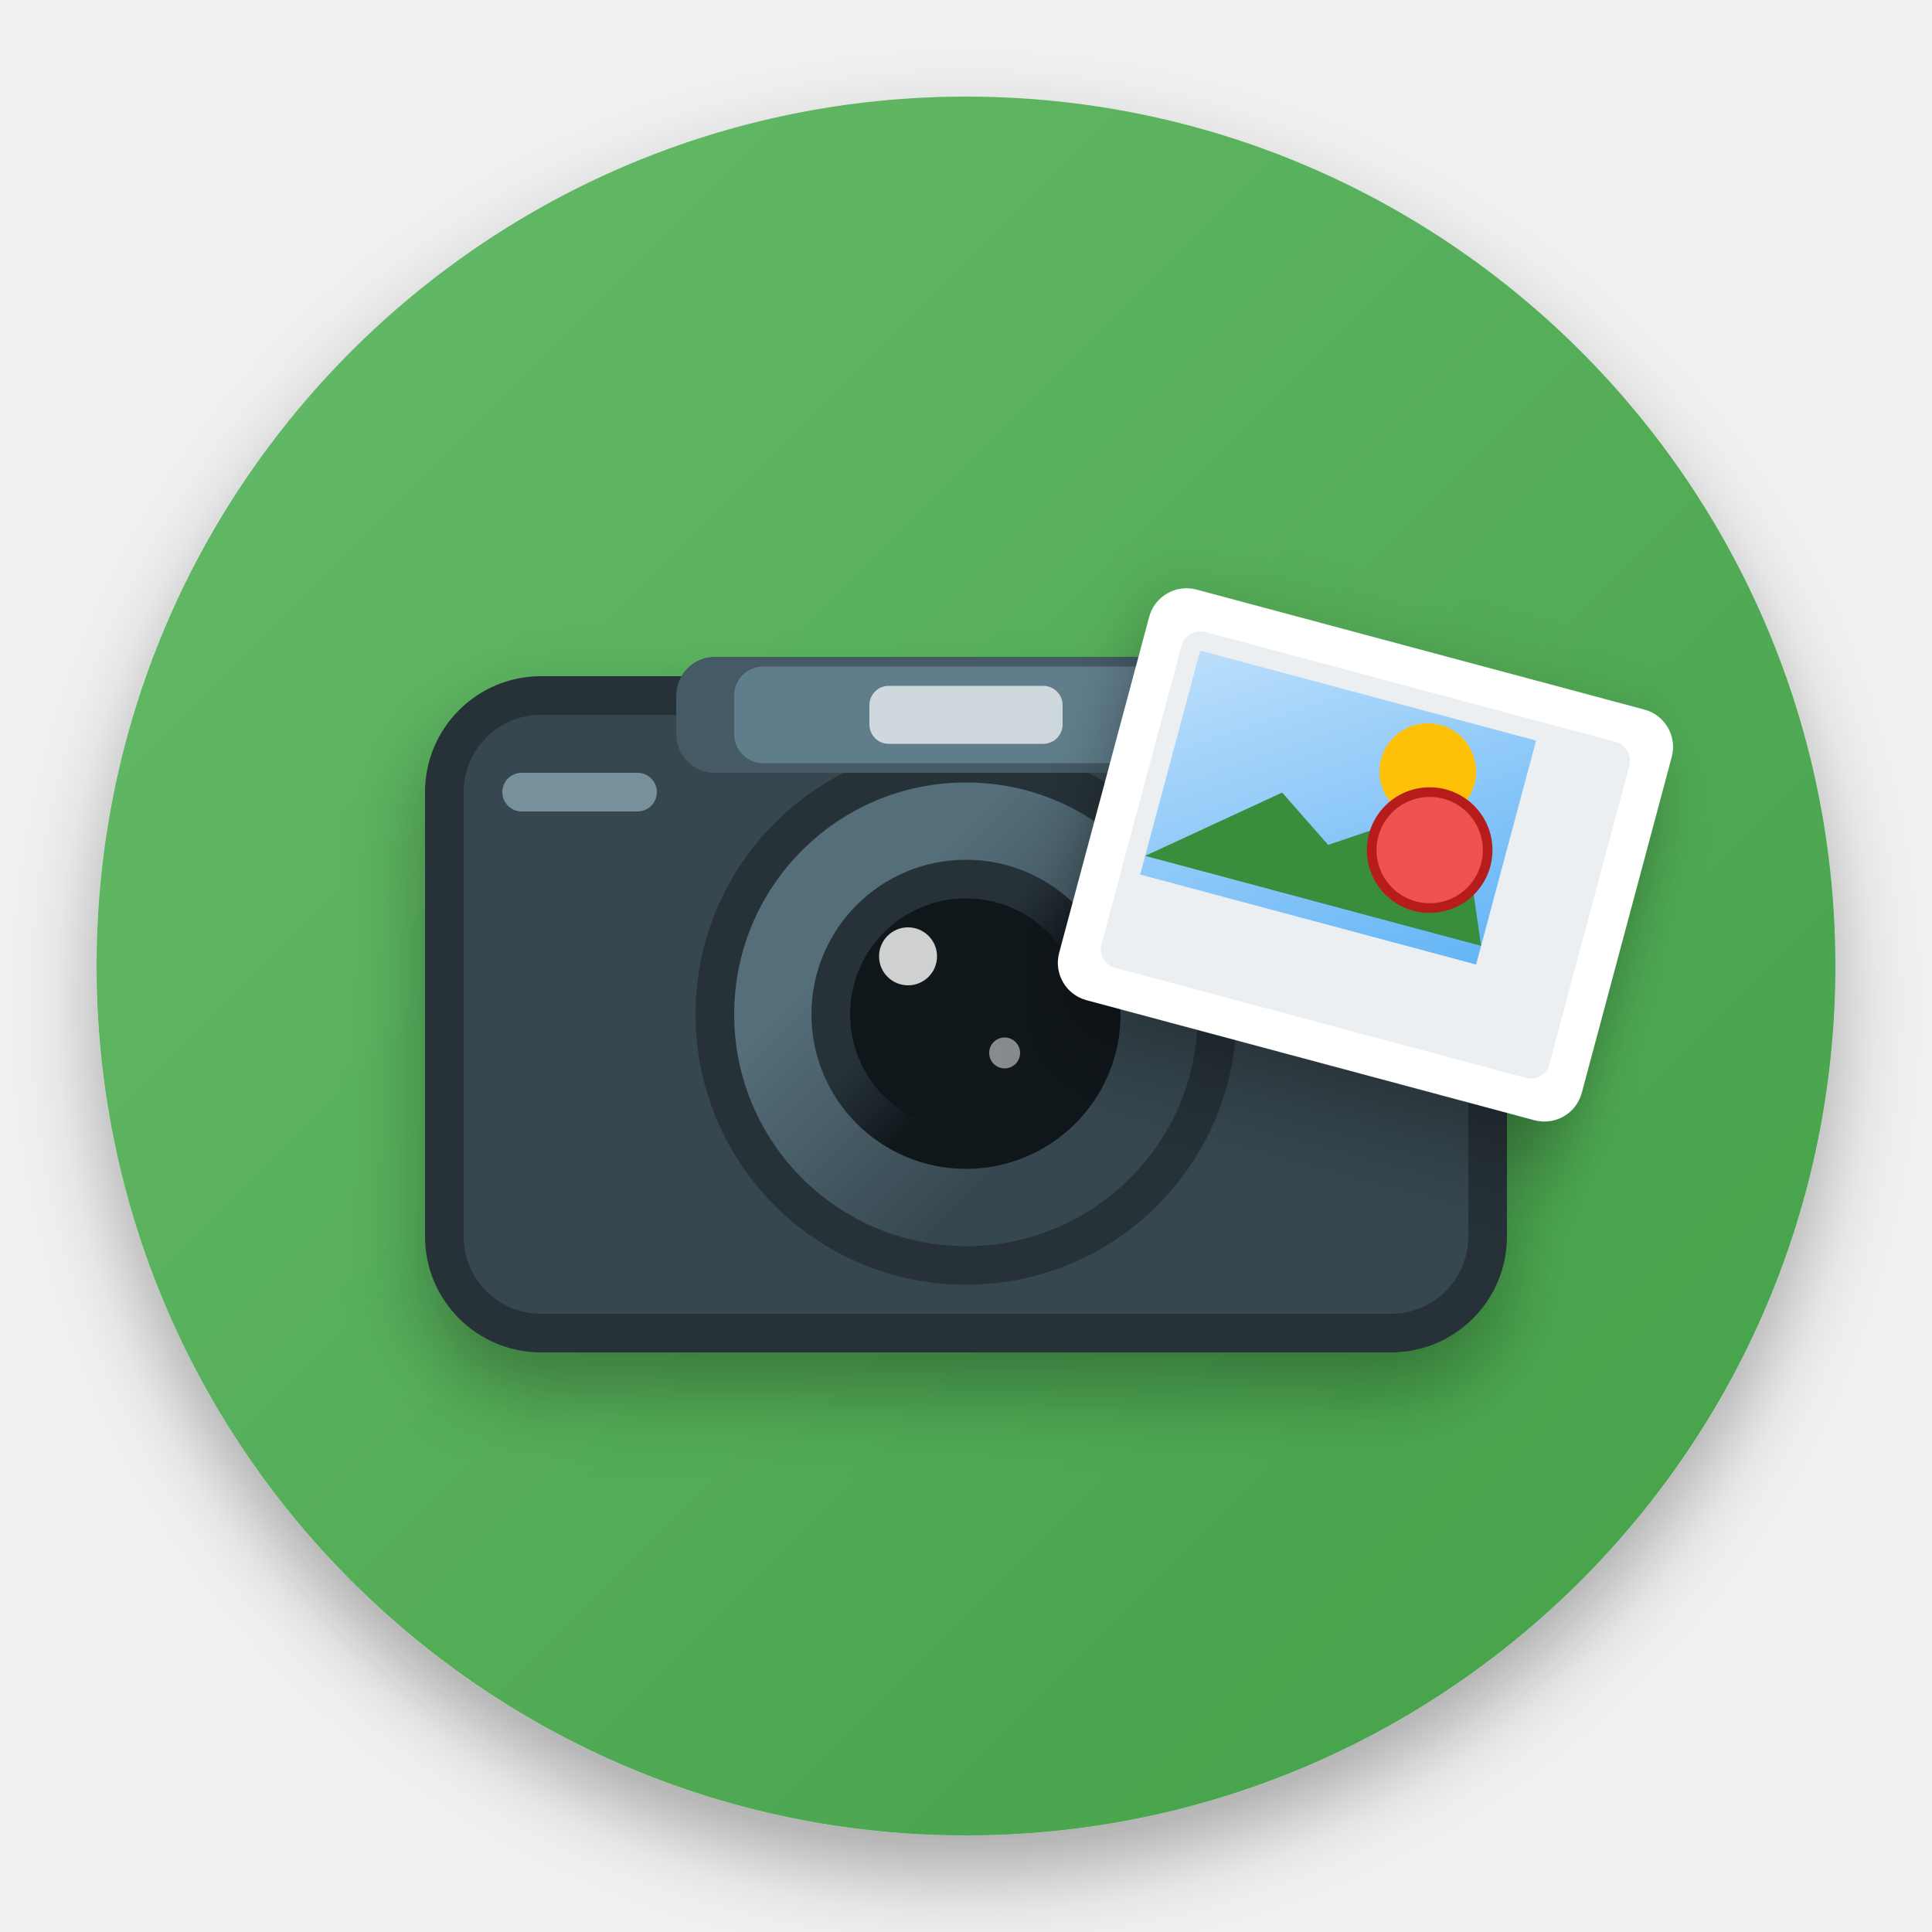
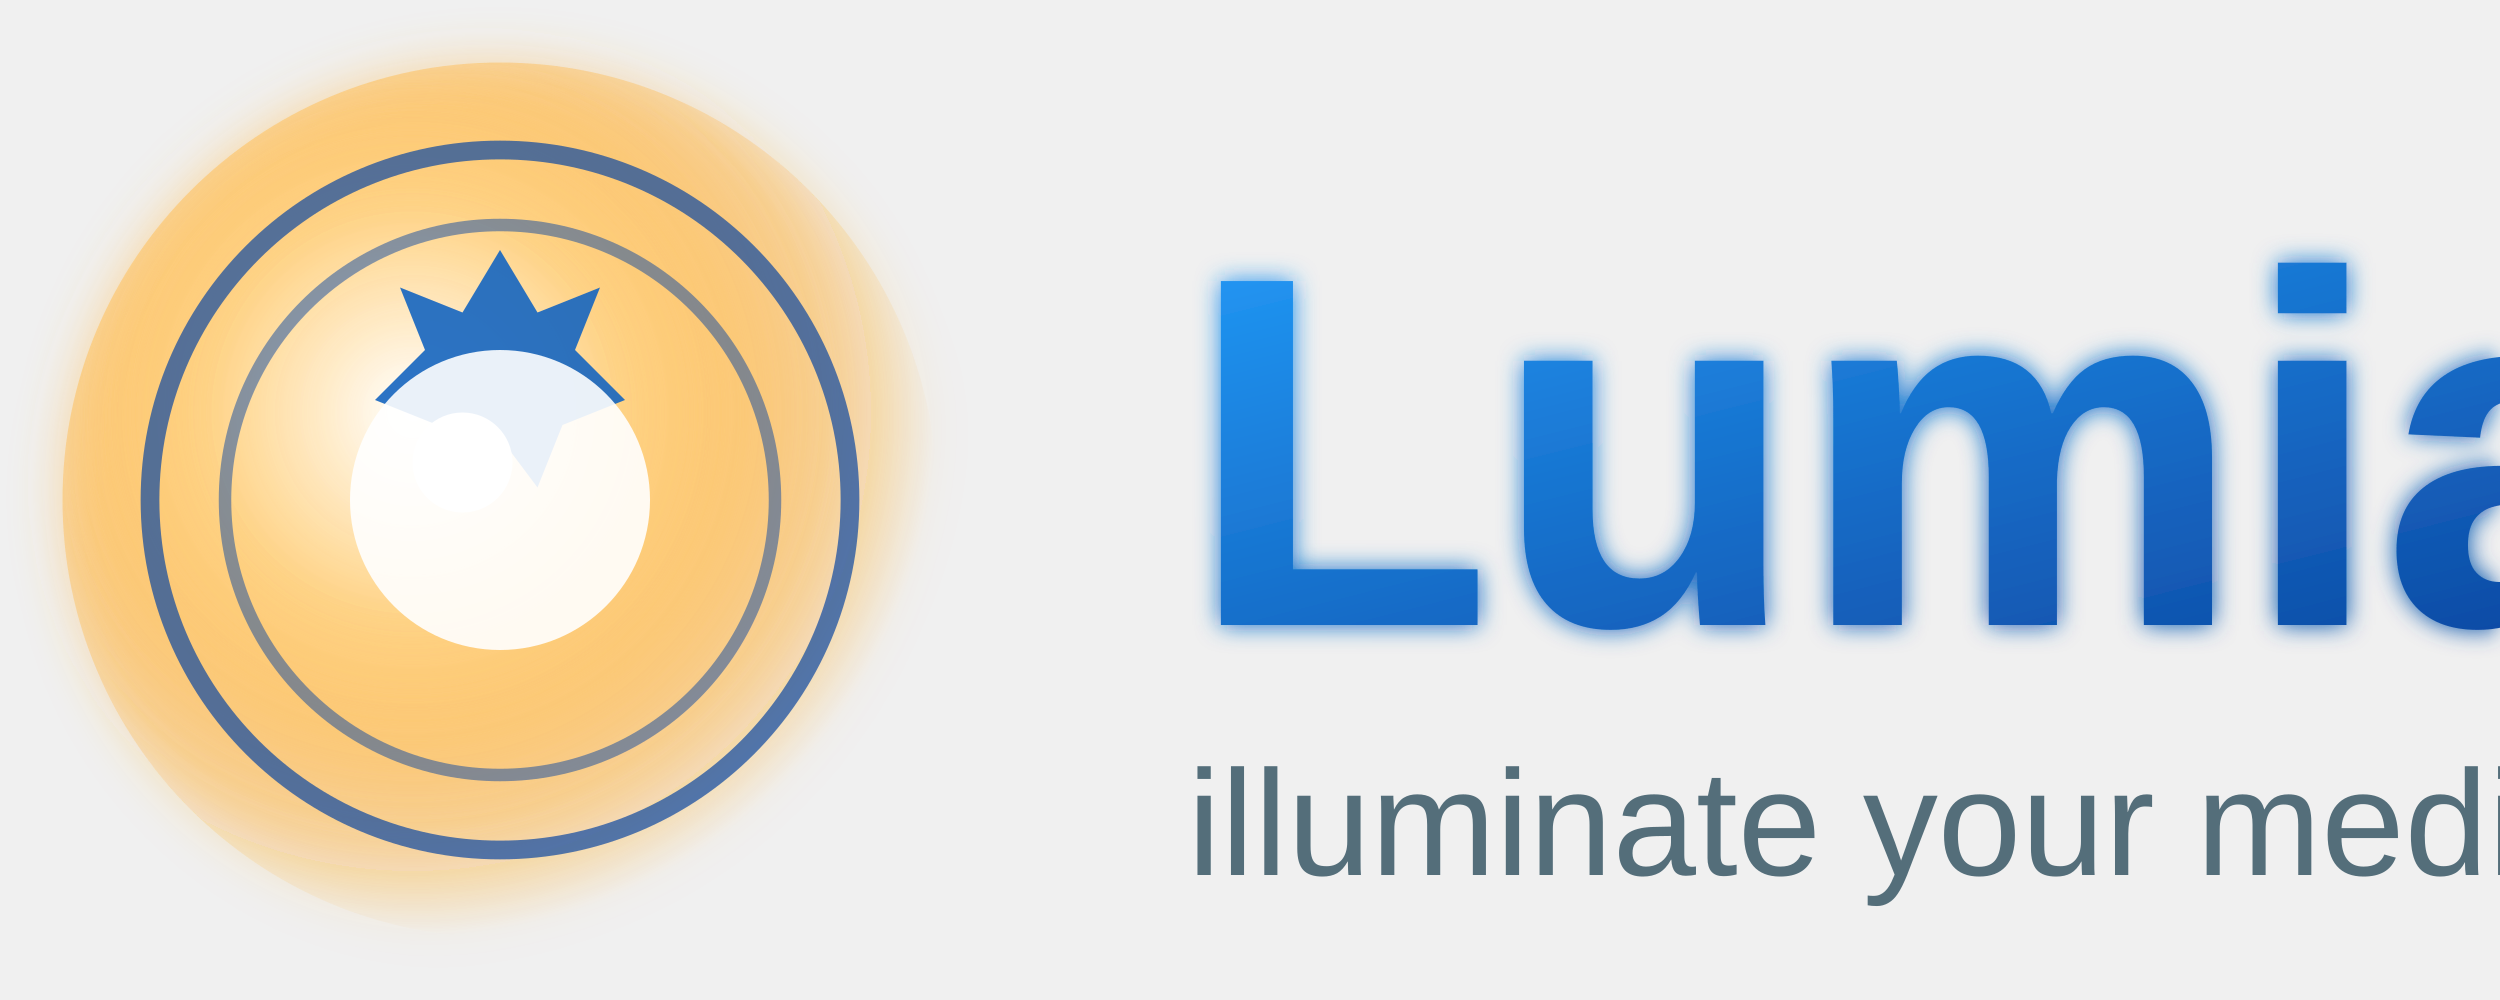
- <svg xmlns="http://www.w3.org/2000/svg" viewBox="0 0 100 100" width="40" height="40">
+ <svg xmlns="http://www.w3.org/2000/svg" viewBox="0 0 200 80" width="200" height="80">
  <defs>
-     <linearGradient id="bgGradient" x1="0%" y1="0%" x2="100%" y2="100%">
-       <stop offset="0%" stop-color="#66BB6A" />
-       <stop offset="100%" stop-color="#43A047" />
+     <linearGradient id="textGradient" x1="0%" y1="0%" x2="100%" y2="100%">
+       <stop offset="0%" stop-color="#2196F3" />
+       <stop offset="100%" stop-color="#0D47A1" />
    </linearGradient>
-     <linearGradient id="lensGradient" x1="30%" y1="30%" x2="70%" y2="70%">
-       <stop offset="0%" stop-color="#546E7A" />
-       <stop offset="100%" stop-color="#37474F" />
-     </linearGradient>
-     <linearGradient id="innerLensGradient" x1="40%" y1="40%" x2="60%" y2="60%">
-       <stop offset="0%" stop-color="#263238" />
-       <stop offset="100%" stop-color="#10171B" />
-     </linearGradient>
-     <linearGradient id="photoGradient" x1="0%" y1="0%" x2="100%" y2="100%">
-       <stop offset="0%" stop-color="#BBDEFB" />
-       <stop offset="100%" stop-color="#64B5F6" />
-     </linearGradient>
-     <filter id="shadow" x="-20%" y="-20%" width="140%" height="140%">
-       <feDropShadow dx="0" dy="2" stdDeviation="2" flood-opacity="0.3" />
+     <radialGradient id="lightSource" cx="40%" cy="40%" r="60%" fx="40%" fy="40%">
+       <stop offset="0%" stop-color="#FFFFFF" stop-opacity="1" />
+       <stop offset="40%" stop-color="#FFD180" stop-opacity="0.8" />
+       <stop offset="100%" stop-color="#FF9800" stop-opacity="0" />
+     </radialGradient>
+     <filter id="textGlow" x="-10%" y="-10%" width="120%" height="120%">
+       <feGaussianBlur stdDeviation="1" result="blur" />
+       <feComposite in="SourceGraphic" in2="blur" operator="over" />
+     </filter>
+     <filter id="logoGlow" x="-20%" y="-20%" width="140%" height="140%">
+       <feGaussianBlur stdDeviation="2" result="blur" />
+       <feComposite in="SourceGraphic" in2="blur" operator="over" />
    </filter>
  </defs>
-   <circle cx="50" cy="50" r="45" fill="url(#bgGradient)" filter="url(#shadow)" />
-   <rect x="22" y="35" width="56" height="35" rx="6" ry="6" fill="#263238" filter="url(#shadow)" />
-   <rect x="24" y="37" width="52" height="31" rx="4" ry="4" fill="#37474F" />
-   <rect x="26" y="40" width="8" height="2" rx="1" fill="#78909C" />
-   <rect x="66" y="40" width="6" height="2" rx="1" fill="#78909C" />
-   <circle cx="50" cy="52.5" r="14" fill="#263238" />
-   <circle cx="50" cy="52.5" r="12" fill="url(#lensGradient)" />
-   <circle cx="50" cy="52.5" r="8" fill="url(#innerLensGradient)" />
-   <circle cx="50" cy="52.5" r="6" fill="#10171B" />
-   <circle cx="47" cy="49.5" r="1.5" fill="#FFFFFF" opacity="0.8" />
-   <circle cx="52" cy="54.5" r="0.8" fill="#FFFFFF" opacity="0.5" />
-   <rect x="35" y="34" width="30" height="6" rx="2" ry="2" fill="#455A64" />
-   <rect x="38" y="34.5" width="24" height="5" rx="1.5" ry="1.5" fill="#607D8B" />
-   <rect x="45" y="35.5" width="10" height="3" rx="1" ry="1" fill="#CFD8DC" />
-   <rect x="60" y="30" width="28" height="22" rx="2" ry="2" fill="#FFFFFF" transform="rotate(15, 60, 30)" filter="url(#shadow)" />
-   <rect x="62" y="32" width="24" height="18" rx="1" ry="1" fill="#ECEFF1" transform="rotate(15, 60, 30)" />
-   <rect x="63" y="33" width="18" height="12" fill="url(#photoGradient)" transform="rotate(15, 60, 30)" />
-   <circle cx="76" cy="36" r="2.5" fill="#FFC107" transform="rotate(15, 60, 30)" />
-   <polygon points="63,44 69,39 72,41 78,37 81,44" fill="#388E3C" transform="rotate(15, 60, 30)" />
-   <circle cx="74" cy="44" r="3" fill="#EF5350" stroke="#B71C1C" stroke-width="0.5" />
+   <g transform="translate(40, 40)">
+     <circle cx="0" cy="0" r="35" fill="url(#lightSource)" filter="url(#logoGlow)" />
+     <circle cx="0" cy="0" r="28" fill="none" stroke="#0D47A1" stroke-width="1.5" opacity="0.7" />
+     <circle cx="0" cy="0" r="22" fill="none" stroke="#0D47A1" stroke-width="1" opacity="0.5" />
+     <path d="M0 -20 L3 -15 L8 -17 L6 -12 L10 -8 L5 -6 L3 -1 L0 -5 L-3 -1 L-5 -6 L-10 -8 L-6 -12 L-8 -17 L-3 -15 Z" fill="#1565C0" opacity="0.9" />
+     <circle cx="0" cy="0" r="12" fill="#FFFFFF" opacity="0.9" />
+     <circle cx="-3" cy="-3" r="4" fill="#FFFFFF" />
+   </g>
+   <text x="95" y="50" font-family="'Segoe UI', Arial, sans-serif" font-size="40" font-weight="600" fill="url(#textGradient)" filter="url(#textGlow)" text-anchor="start">
+     Lumia
+   </text>
+   <text x="95" y="70" font-family="'Segoe UI', Arial, sans-serif" font-size="12" fill="#546E7A" text-anchor="start">
+     illuminate your media
+   </text>
</svg>
